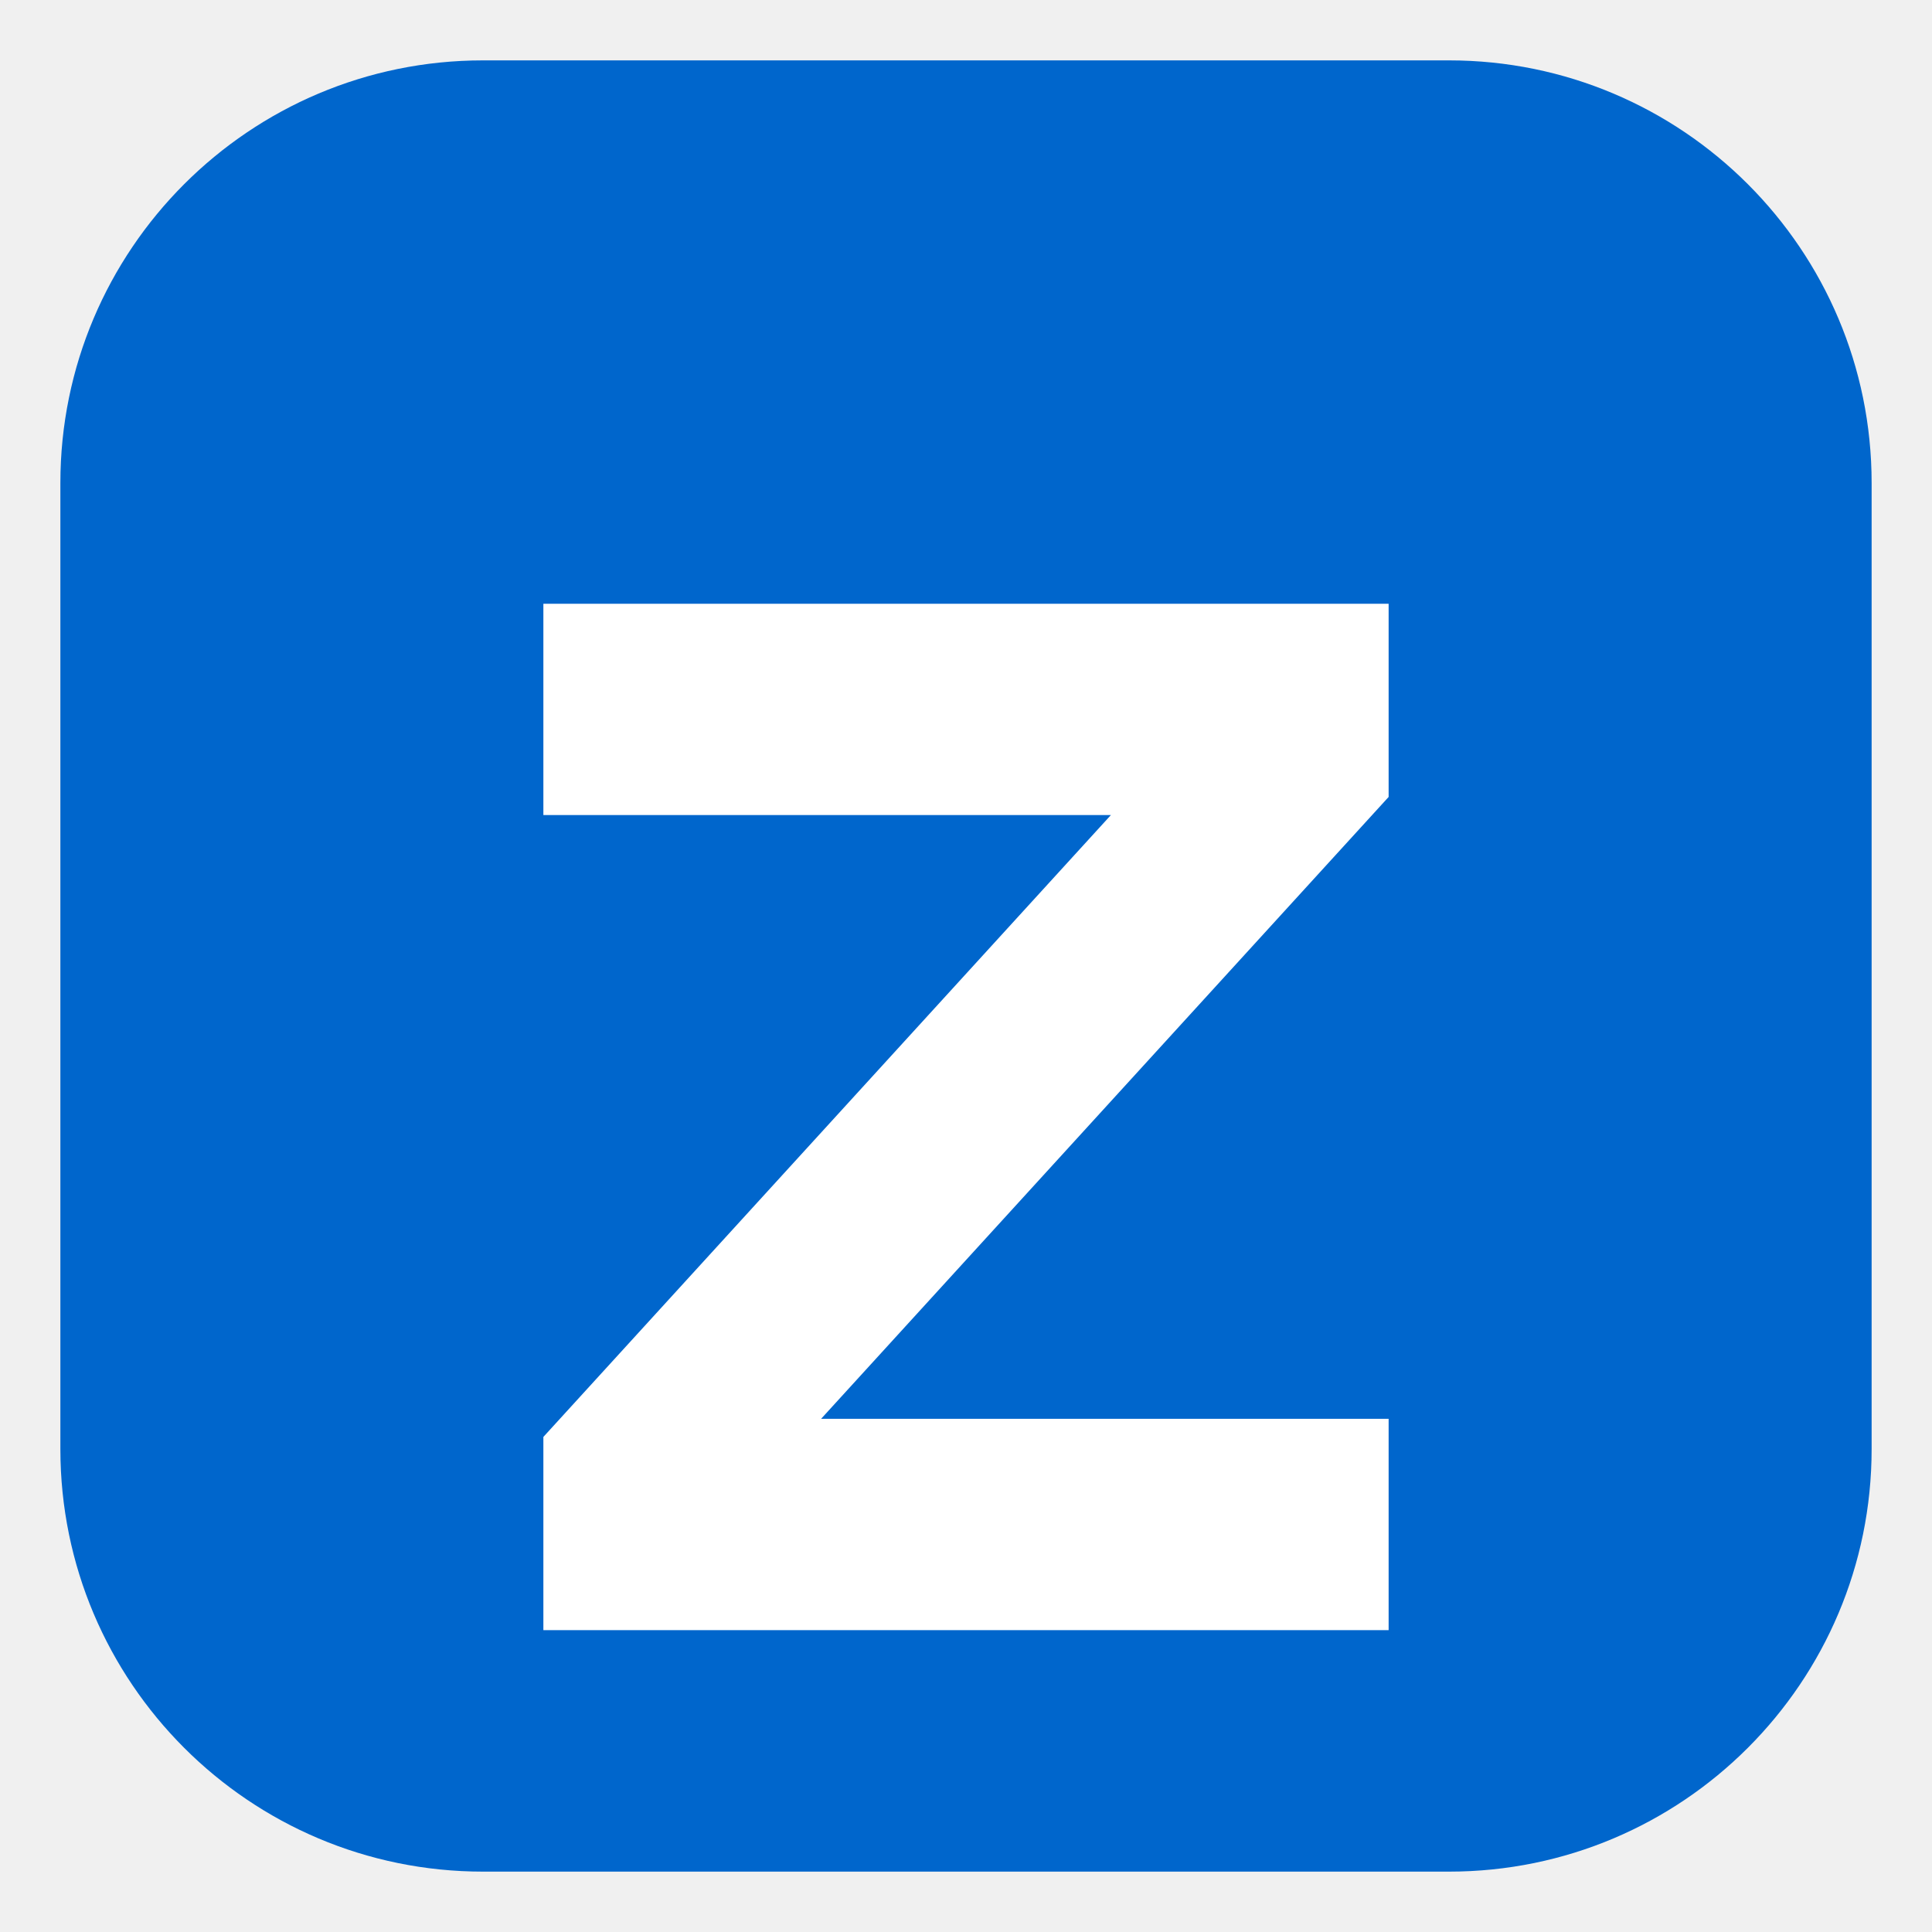
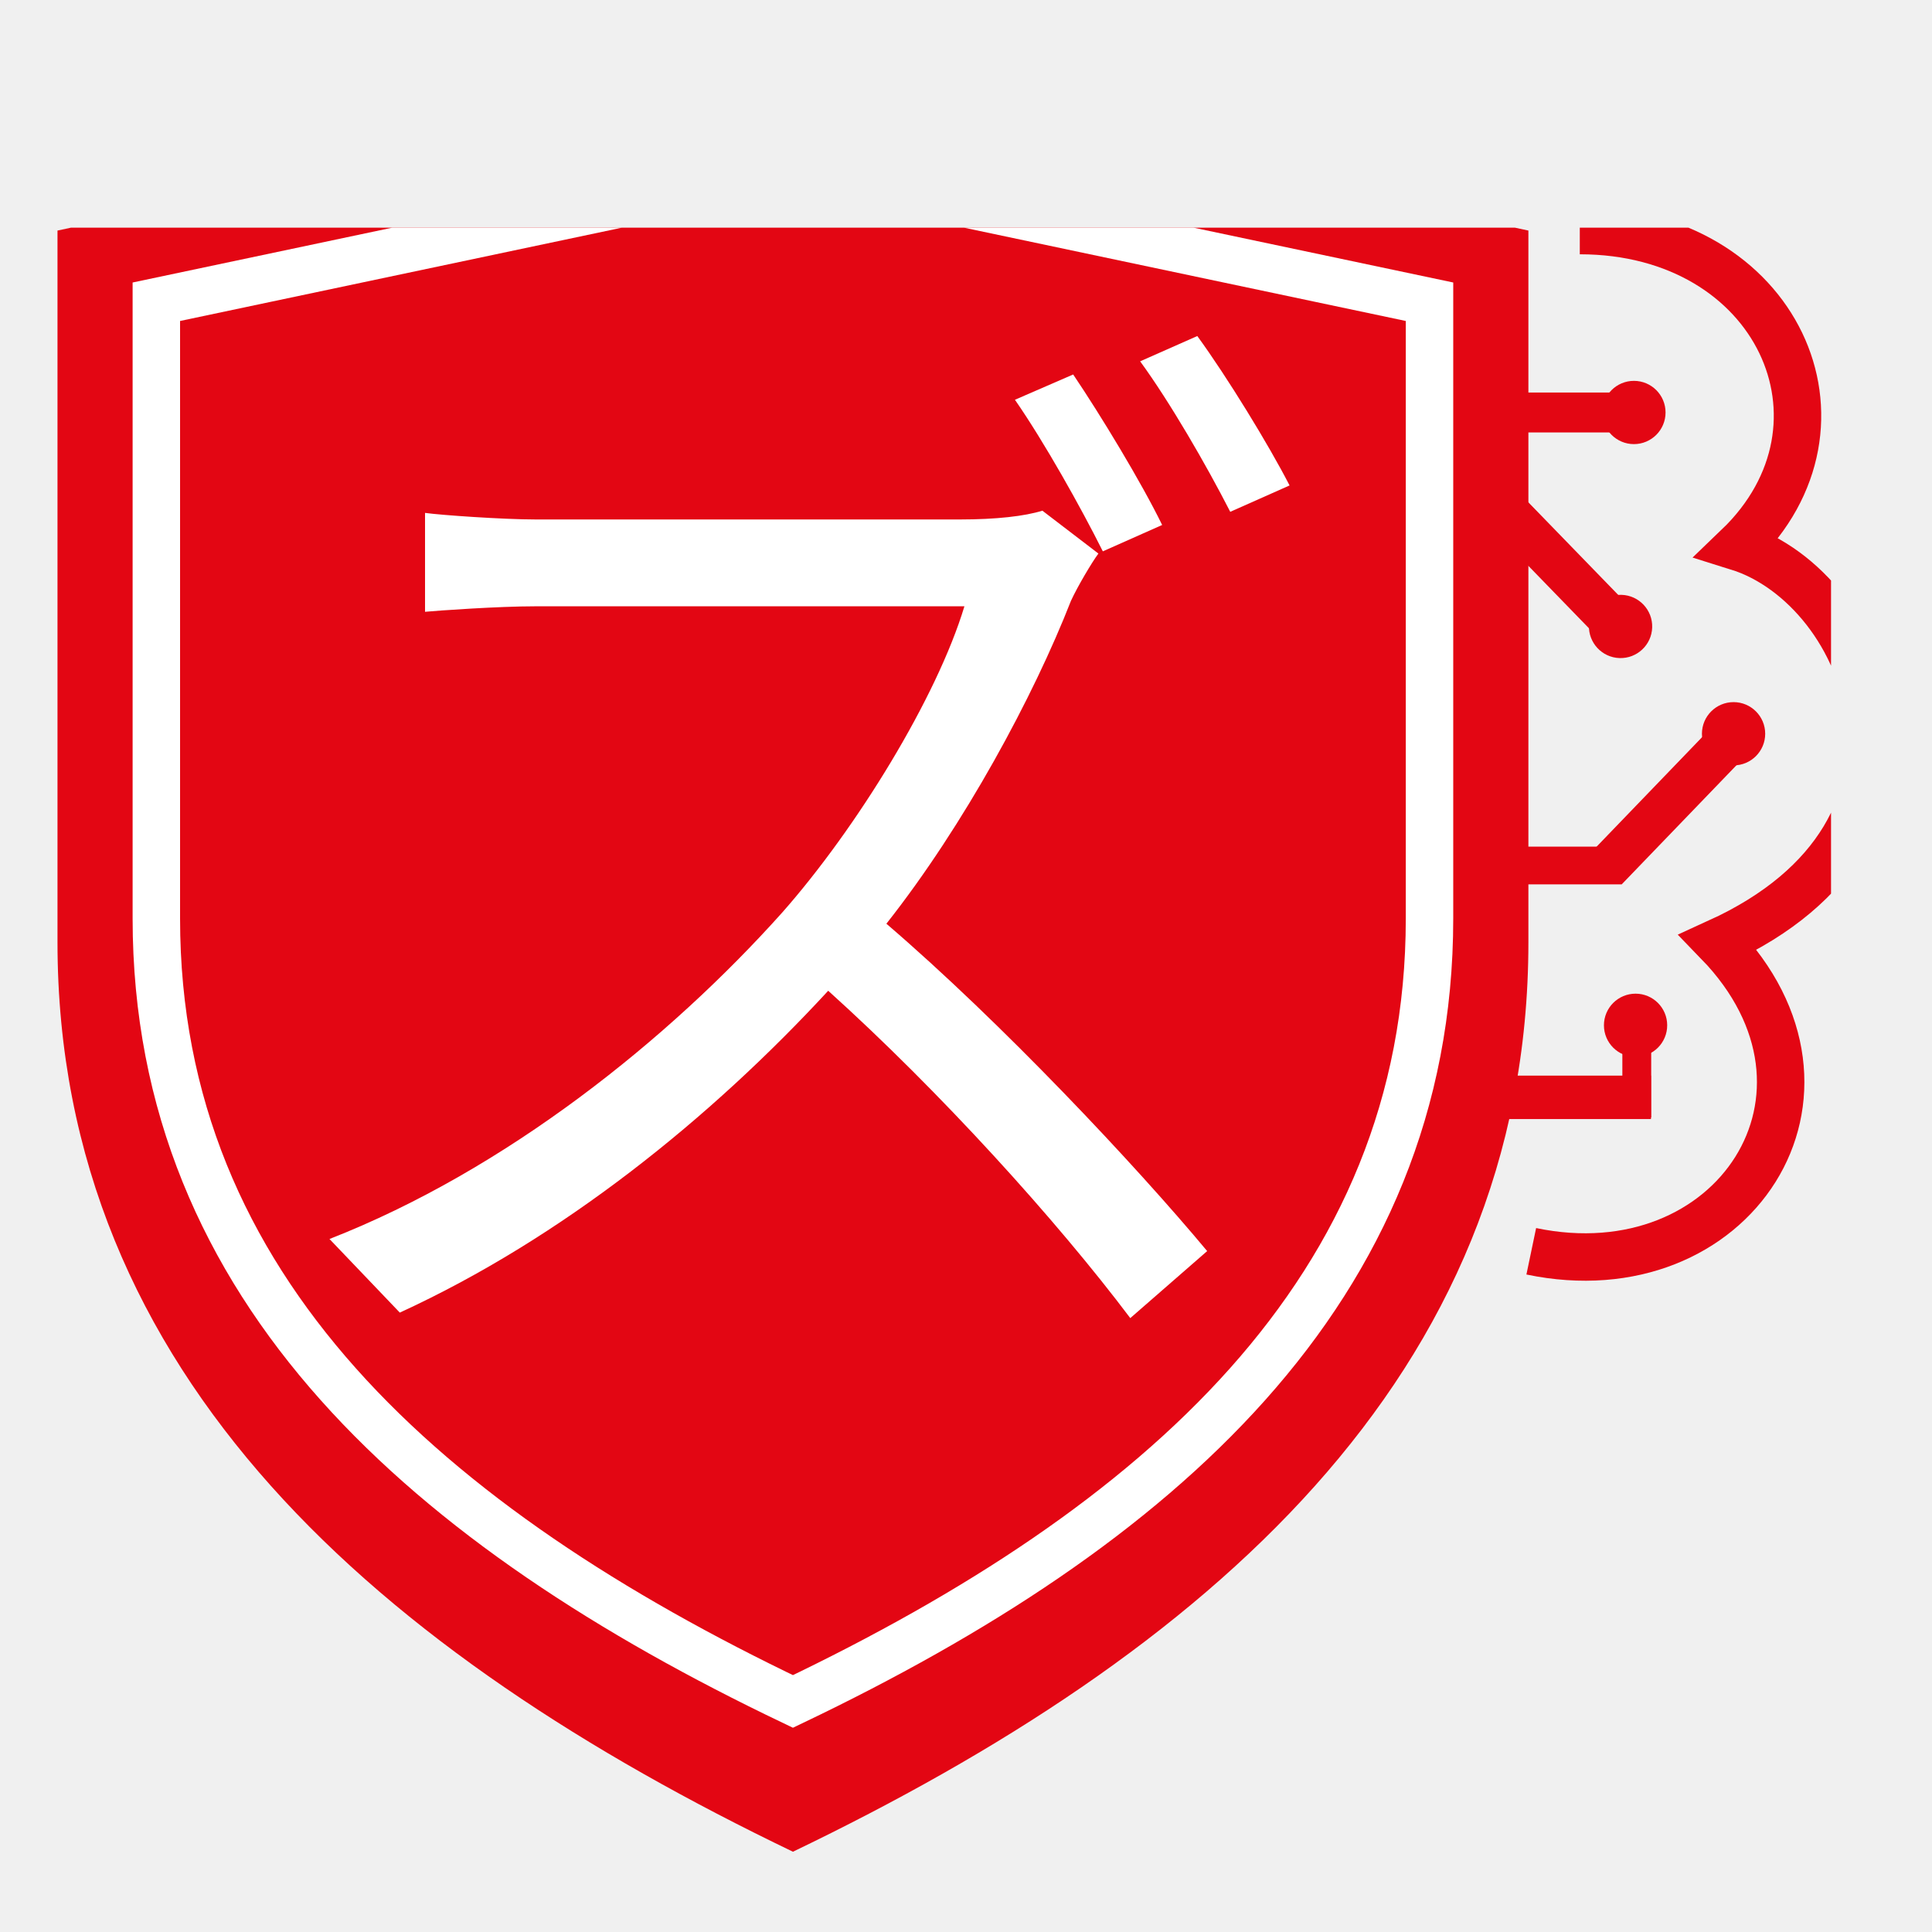
- <svg xmlns="http://www.w3.org/2000/svg" viewBox="0 0 32 32" width="32" height="32" role="img" aria-hidden="true">
-   <rect x="1" y="1" width="30" height="30" rx="7" fill="#06c" />
-   <path d="M9 10h14v3.2l-9.4 10.3H23V27H9v-3.2l9.4-10.3H9z" fill="#fff" />
+ <svg xmlns="http://www.w3.org/2000/svg" width="32" height="32" aria-hidden="true" role="img" version="1.1" viewBox="0 0 32 32">
+   <g transform="matrix(.06703 0 0 .06703 -3.9917 3.7706)">
+     <svg width="512" height="512" version="1.1" viewBox="0 0 512 512">
+       <path d="m73.758 0.72 181.73-39.082 181.73 39.082v175.87c0 107.47-80.117 175.87-181.73 224.72-101.61-48.852-181.73-117.24-181.73-224.72z" fill="#e30613" stroke-width=".977" />
+       <path d="m98.184 18.307 157.3-33.219 157.3 33.219v152.42c0 91.842-67.416 150.46-157.3 193.45-89.888-42.99-157.3-101.61-157.3-193.45z" fill="none" stroke="#fff" stroke-width="11.724" />
+       <text x="119.251" y="257.235" fill="#ffffff" font-family="Arial" font-size="271.44px" stroke-width="1.597">ズ</text>
+       <path d="m449.92 0.72c48.852 0 70.518 48.006 39.082 78.163 32.69 10.206 55.898 70.01-4.885 97.704 36.226 37.368 3.733 86.784-46.19 76.354" fill="none" stroke="#e30613" stroke-width="11.724" />
+       <line x1="423.88" x2="461.92" y1="45.673" y2="45.673" stroke="#e30613" stroke-width="9.864" />
+       <g transform="matrix(.97704 0 0 .97704 5.3649 2.6745)" fill="#e30613">
+         <circle cx="468.69" cy="44.009" r="8" />
+         <line x1="461.58" x2="494.75" y1="159.46" y2="125.03" stroke="#e30613" stroke-width="11.189" />
+         <circle cx="493.89" cy="125.26" r="8" />
+       </g>
+       <line x1="422.49" x2="467.51" y1="214.9" y2="214.9" stroke="#e30613" stroke-width="10.732" />
+       <g transform="matrix(.97704 0 0 .97704 5.3649 2.6745)" fill="#e30613">
+         <line x1="430.83" x2="465.6" y1="158.58" y2="158.58" stroke="#e30613" stroke-width="9.542" />
+         <line x1="432.22" x2="465.52" y1="64.691" y2="99.002" stroke="#e30613" stroke-width="11.189" />
+         <circle transform="rotate(91.921)" cx="82.471" cy="-468.34" r="8" />
+       </g>
+       <line x1="464" x2="464" y1="219.87" y2="200.01" stroke="#e30613" stroke-width="7.127" />
+       <circle transform="rotate(-90)" cx="-197.1" cy="463.7" r="7.816" fill="#e30613" stroke-width=".977" />
+     </svg>
+   </g>
</svg>
